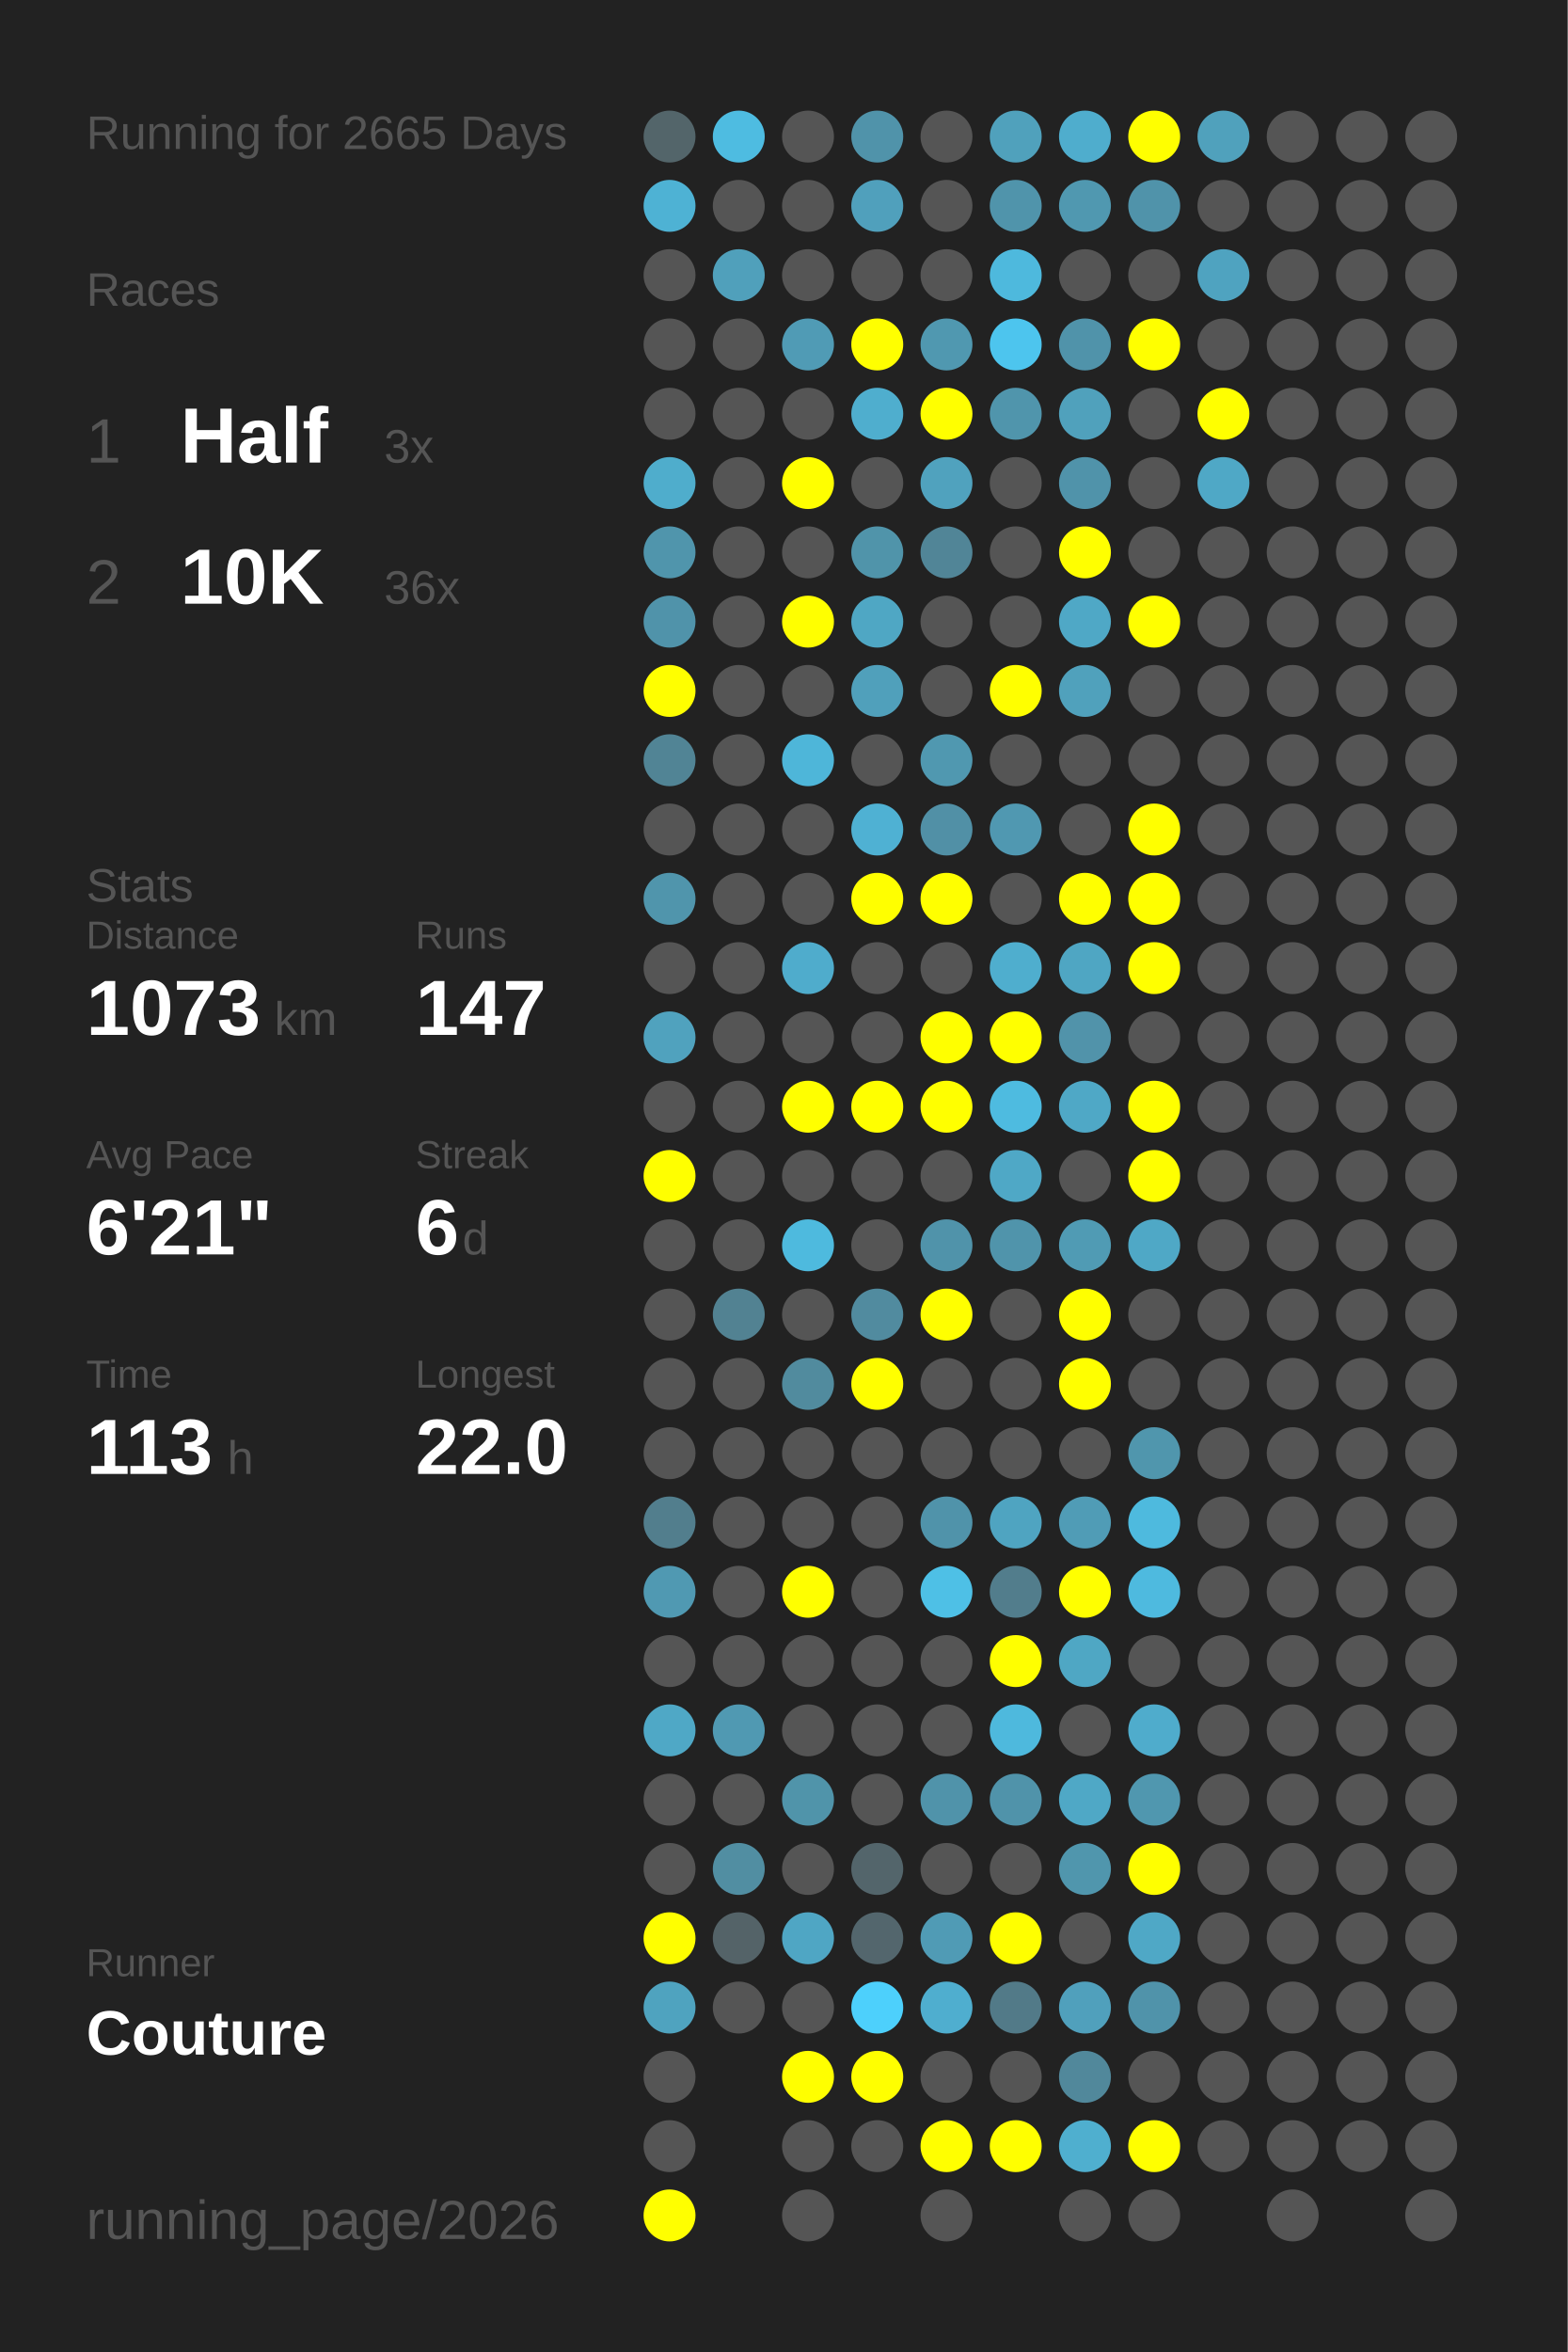
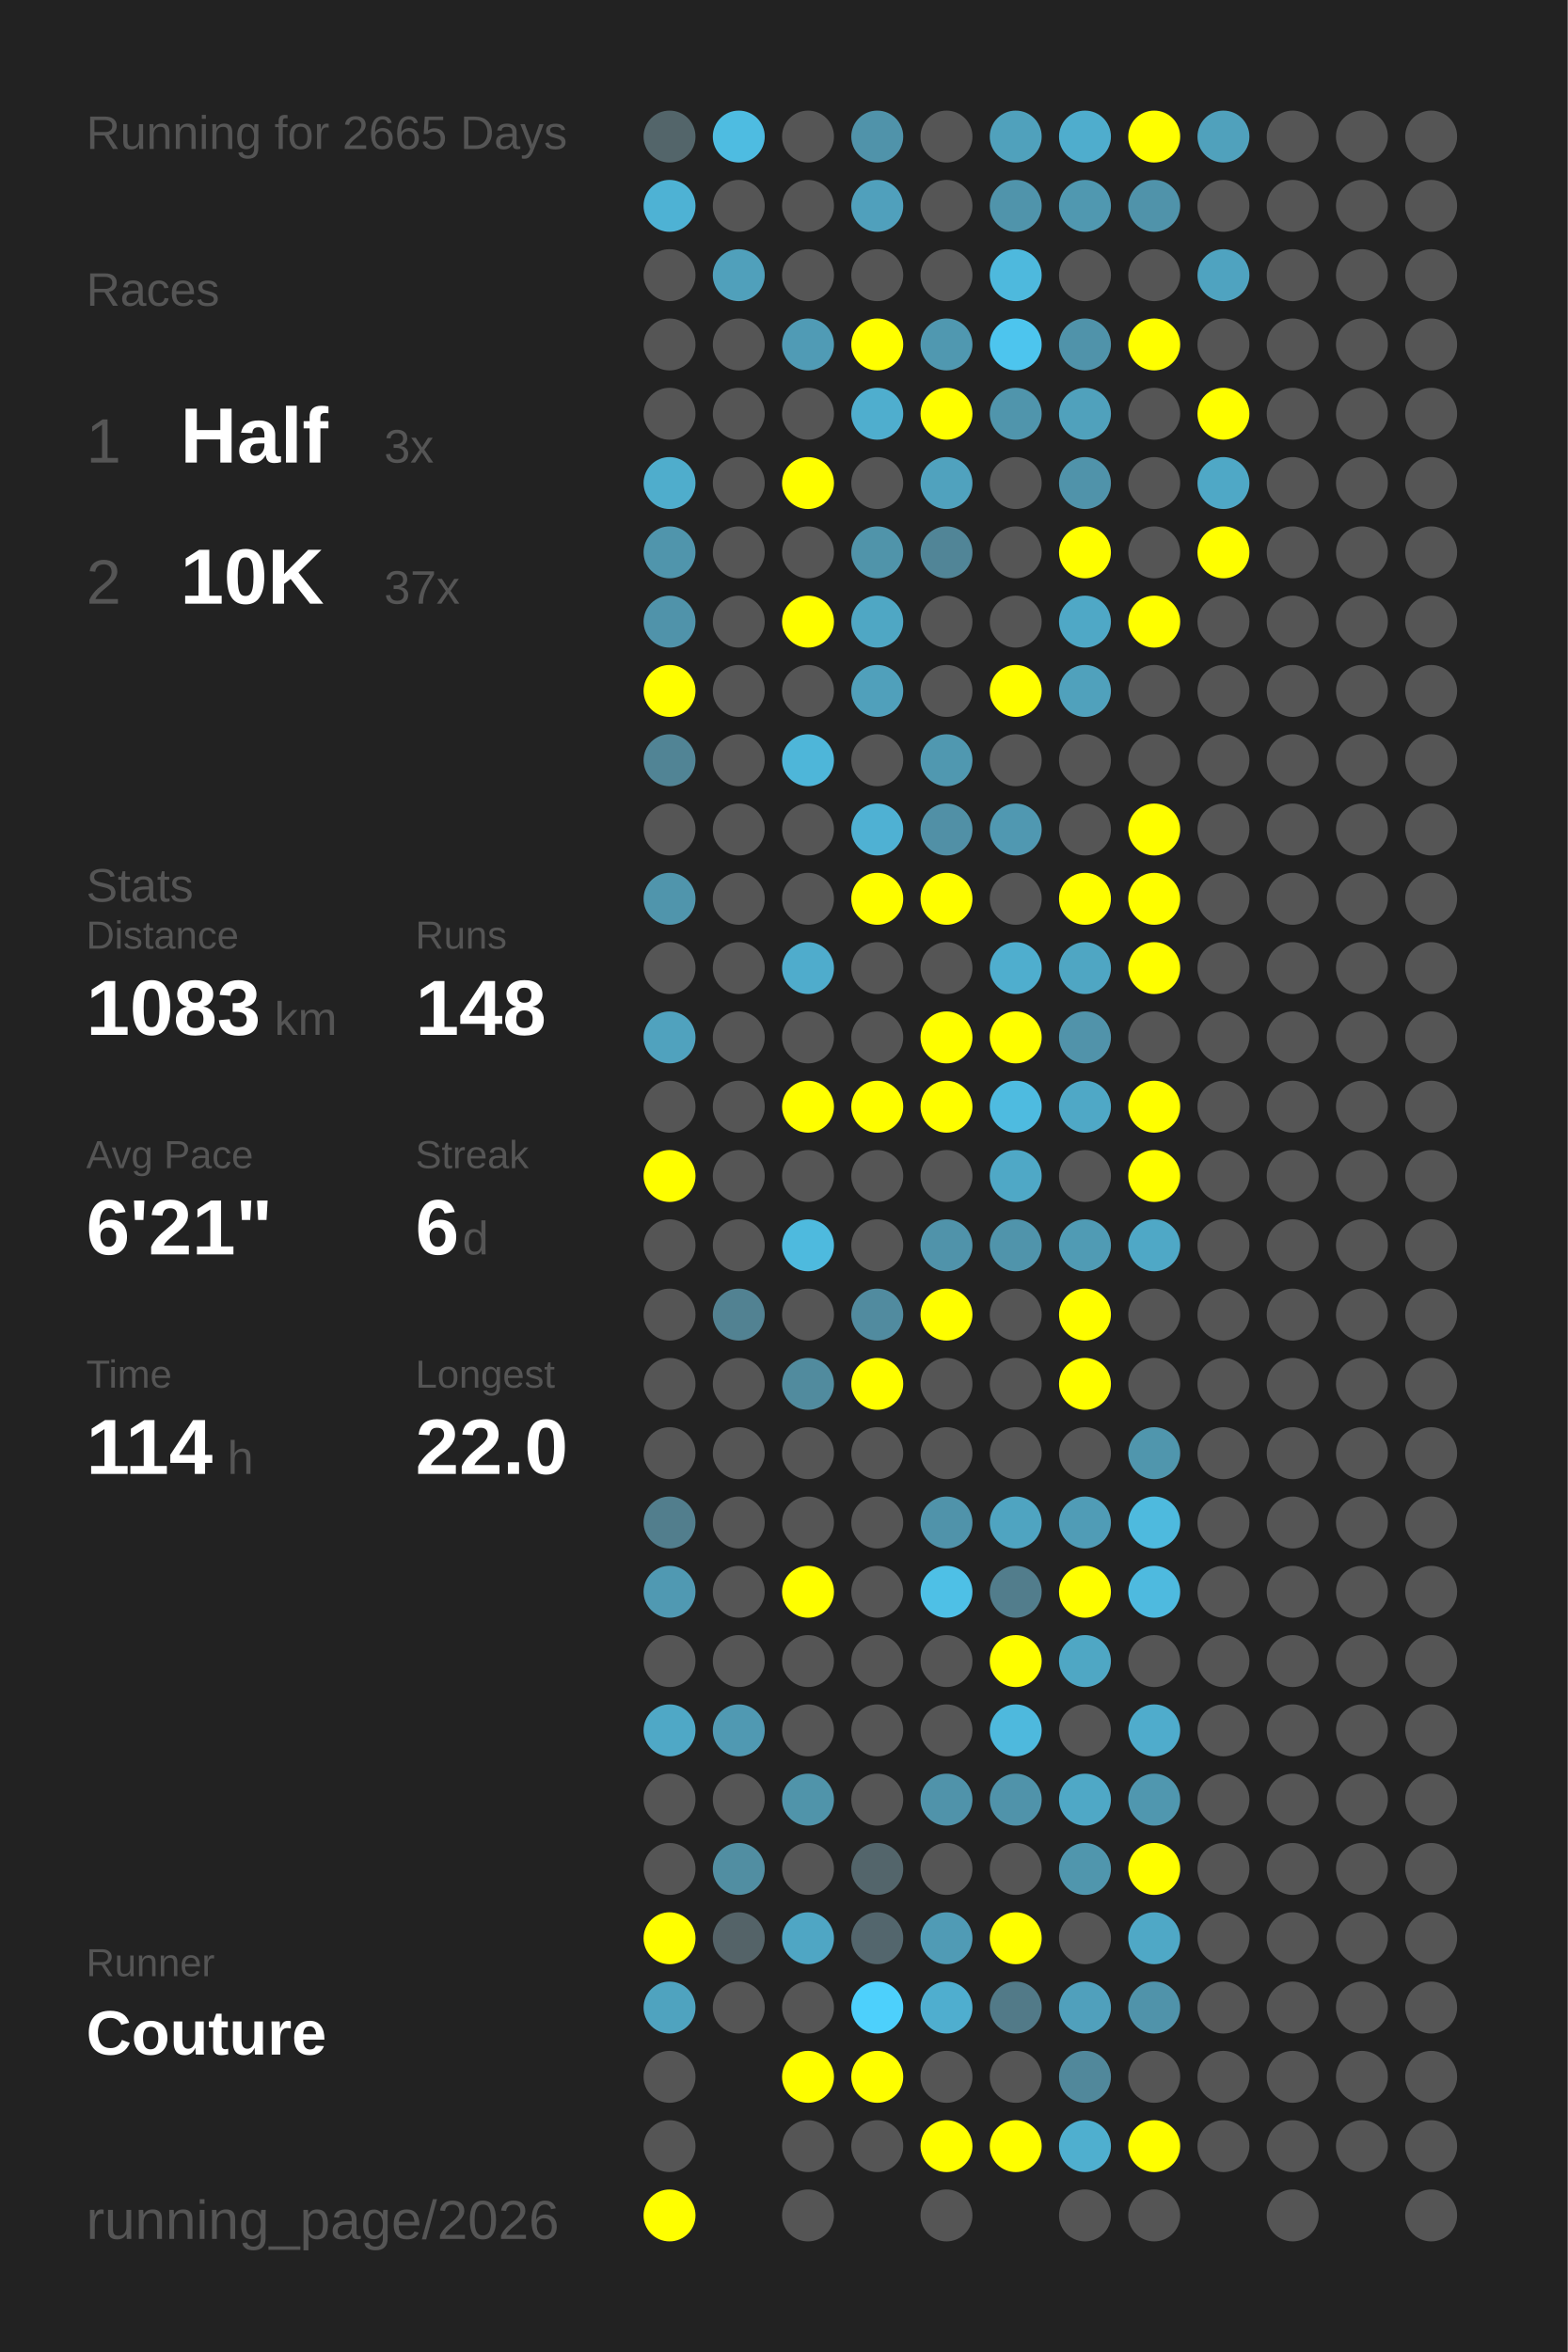
<svg xmlns="http://www.w3.org/2000/svg" baseProfile="full" height="300mm" version="1.1" viewBox="0,0,200,300" width="200mm">
  <defs />
  <rect fill="#222222" height="300" width="200" x="0" y="0" />
  <text fill="#555555" style="font-size:6px; font-family:Arial;" x="11" y="19">Running for 2665 Days</text>
  <text fill="#555555" style="font-size:6px; font-family:Arial;" x="11" y="39">Races</text>
  <text fill="#555555" style="font-size:8px; font-family:Arial;" x="11" y="59">1</text>
  <text fill="#FFFFFF" style="font-size:10px; font-family:Arial; font-weight:bold;" x="23" y="59">Half</text>
  <text fill="#555555" style="font-size:6px; font-family:Arial;" x="49" y="59">3x</text>
  <text fill="#555555" style="font-size:8px; font-family:Arial;" x="11" y="77">2</text>
  <text fill="#FFFFFF" style="font-size:10px; font-family:Arial; font-weight:bold;" x="23" y="77">10K</text>
-   <text fill="#555555" style="font-size:6px; font-family:Arial;" x="49" y="77">36x</text>
+   <text fill="#555555" style="font-size:6px; font-family:Arial;" x="49" y="77">37x</text>
  <text fill="#555555" style="font-size:6px; font-family:Arial;" x="11" y="115">Stats</text>
  <text fill="#555555" style="font-size:5px; font-family:Arial;" x="11" y="121">Distance</text>
-   <text fill="#FFFFFF" style="font-size:10px; font-family:Arial; font-weight:bold;" x="11" y="132">1073</text>
+   <text fill="#FFFFFF" style="font-size:10px; font-family:Arial; font-weight:bold;" x="11" y="132">1083</text>
  <text fill="#555555" style="font-size:6px; font-family:Arial;" x="35" y="132">km</text>
  <text fill="#555555" style="font-size:5px; font-family:Arial;" x="53" y="121">Runs</text>
-   <text fill="#FFFFFF" style="font-size:10px; font-family:Arial; font-weight:bold;" x="53" y="132">147</text>
+   <text fill="#FFFFFF" style="font-size:10px; font-family:Arial; font-weight:bold;" x="53" y="132">148</text>
  <text fill="#555555" style="font-size:5px; font-family:Arial;" x="11" y="149">Avg Pace</text>
  <text fill="#FFFFFF" style="font-size:10px; font-family:Arial; font-weight:bold;" x="11" y="160">6'21"</text>
  <text fill="#555555" style="font-size:5px; font-family:Arial;" x="53" y="149">Streak</text>
  <text fill="#FFFFFF" style="font-size:10px; font-family:Arial; font-weight:bold;" x="53" y="160">6</text>
  <text fill="#555555" style="font-size:6px; font-family:Arial;" x="59" y="160">d</text>
  <text fill="#555555" style="font-size:5px; font-family:Arial;" x="11" y="177">Time</text>
-   <text fill="#FFFFFF" style="font-size:10px; font-family:Arial; font-weight:bold;" x="11" y="188">113</text>
+   <text fill="#FFFFFF" style="font-size:10px; font-family:Arial; font-weight:bold;" x="11" y="188">114</text>
  <text fill="#555555" style="font-size:6px; font-family:Arial;" x="29" y="188">h</text>
  <text fill="#555555" style="font-size:5px; font-family:Arial;" x="53" y="177">Longest</text>
  <text fill="#FFFFFF" style="font-size:10px; font-family:Arial; font-weight:bold;" x="53" y="188">22.0</text>
  <text fill="#555555" style="font-size:5px; font-family:Arial;" x="11" y="252.065">Runner</text>
  <text fill="#FFFFFF" style="font-size:8px; font-family:Arial; font-weight:bold;" x="11" y="262.065">Couture</text>
  <text fill="#555555" style="font-size:7px; font-family:Arial;" x="11" y="285.581">running_page/2026</text>
  <circle cx="85.417" cy="17.419" fill="#53656a" r="3.312" />
  <circle cx="85.417" cy="26.258" fill="#4eb2d4" r="3.312" />
  <circle cx="85.417" cy="35.097" fill="#555555" r="3.312" />
  <circle cx="85.417" cy="43.935" fill="#555555" r="3.312" />
  <circle cx="85.417" cy="52.774" fill="#555555" r="3.312" />
  <circle cx="85.417" cy="61.613" fill="#4fadcc" r="3.312" />
  <circle cx="85.417" cy="70.452" fill="#5095ac" r="3.312" />
  <circle cx="85.417" cy="79.29" fill="#5093aa" r="3.312" />
  <circle cx="85.417" cy="88.129" fill="#FFFF00" r="3.312" />
  <circle cx="85.417" cy="96.968" fill="#518495" r="3.312" />
  <circle cx="85.417" cy="105.806" fill="#555555" r="3.312" />
  <circle cx="85.417" cy="114.645" fill="#5095ac" r="3.312" />
  <circle cx="85.417" cy="123.484" fill="#555555" r="3.312" />
  <circle cx="85.417" cy="132.323" fill="#50a2be" r="3.312" />
  <circle cx="85.417" cy="141.161" fill="#555555" r="3.312" />
  <circle cx="85.417" cy="150" fill="#FFFF00" r="3.312" />
  <circle cx="85.417" cy="158.839" fill="#555555" r="3.312" />
  <circle cx="85.417" cy="167.677" fill="#555555" r="3.312" />
  <circle cx="85.417" cy="176.516" fill="#555555" r="3.312" />
  <circle cx="85.417" cy="185.355" fill="#555555" r="3.312" />
  <circle cx="85.417" cy="194.194" fill="#527e8d" r="3.312" />
  <circle cx="85.417" cy="203.032" fill="#5099b2" r="3.312" />
  <circle cx="85.417" cy="211.871" fill="#555555" r="3.312" />
  <circle cx="85.417" cy="220.71" fill="#4fa8c6" r="3.312" />
  <circle cx="85.417" cy="229.548" fill="#555555" r="3.312" />
  <circle cx="85.417" cy="238.387" fill="#555555" r="3.312" />
  <circle cx="85.417" cy="247.226" fill="#FFFF00" r="3.312" />
  <circle cx="85.417" cy="256.065" fill="#4fa3bf" r="3.312" />
  <circle cx="85.417" cy="264.903" fill="#555555" r="3.312" />
  <circle cx="85.417" cy="273.742" fill="#555555" r="3.312" />
  <circle cx="85.417" cy="282.581" fill="#FFFF00" r="3.312" />
  <circle cx="94.25" cy="17.419" fill="#4ebce1" r="3.312" />
  <circle cx="94.25" cy="26.258" fill="#555555" r="3.312" />
  <circle cx="94.25" cy="35.097" fill="#50a0bb" r="3.312" />
  <circle cx="94.25" cy="43.935" fill="#555555" r="3.312" />
  <circle cx="94.25" cy="52.774" fill="#555555" r="3.312" />
  <circle cx="94.25" cy="61.613" fill="#555555" r="3.312" />
  <circle cx="94.25" cy="70.452" fill="#555555" r="3.312" />
  <circle cx="94.25" cy="79.29" fill="#555555" r="3.312" />
  <circle cx="94.25" cy="88.129" fill="#555555" r="3.312" />
  <circle cx="94.25" cy="96.968" fill="#555555" r="3.312" />
  <circle cx="94.25" cy="105.806" fill="#555555" r="3.312" />
  <circle cx="94.25" cy="114.645" fill="#555555" r="3.312" />
  <circle cx="94.25" cy="123.484" fill="#555555" r="3.312" />
  <circle cx="94.25" cy="132.323" fill="#555555" r="3.312" />
  <circle cx="94.25" cy="141.161" fill="#555555" r="3.312" />
  <circle cx="94.25" cy="150" fill="#555555" r="3.312" />
  <circle cx="94.25" cy="158.839" fill="#555555" r="3.312" />
  <circle cx="94.25" cy="167.677" fill="#528292" r="3.312" />
  <circle cx="94.25" cy="176.516" fill="#555555" r="3.312" />
  <circle cx="94.25" cy="185.355" fill="#555555" r="3.312" />
  <circle cx="94.25" cy="194.194" fill="#555555" r="3.312" />
  <circle cx="94.25" cy="203.032" fill="#555555" r="3.312" />
  <circle cx="94.25" cy="211.871" fill="#555555" r="3.312" />
  <circle cx="94.25" cy="220.71" fill="#5099b2" r="3.312" />
  <circle cx="94.25" cy="229.548" fill="#555555" r="3.312" />
  <circle cx="94.25" cy="238.387" fill="#518ea2" r="3.312" />
  <circle cx="94.25" cy="247.226" fill="#546368" r="3.312" />
  <circle cx="94.25" cy="256.065" fill="#555555" r="3.312" />
  <circle cx="103.083" cy="17.419" fill="#555555" r="3.312" />
  <circle cx="103.083" cy="26.258" fill="#555555" r="3.312" />
  <circle cx="103.083" cy="35.097" fill="#555555" r="3.312" />
  <circle cx="103.083" cy="43.935" fill="#509bb5" r="3.312" />
  <circle cx="103.083" cy="52.774" fill="#555555" r="3.312" />
  <circle cx="103.083" cy="61.613" fill="#FFFF00" r="3.312" />
  <circle cx="103.083" cy="70.452" fill="#555555" r="3.312" />
  <circle cx="103.083" cy="79.29" fill="#FFFF00" r="3.312" />
  <circle cx="103.083" cy="88.129" fill="#555555" r="3.312" />
  <circle cx="103.083" cy="96.968" fill="#4eb6d9" r="3.312" />
  <circle cx="103.083" cy="105.806" fill="#555555" r="3.312" />
  <circle cx="103.083" cy="114.645" fill="#555555" r="3.312" />
  <circle cx="103.083" cy="123.484" fill="#4faccc" r="3.312" />
  <circle cx="103.083" cy="132.323" fill="#555555" r="3.312" />
  <circle cx="103.083" cy="141.161" fill="#FFFF00" r="3.312" />
  <circle cx="103.083" cy="150" fill="#555555" r="3.312" />
  <circle cx="103.083" cy="158.839" fill="#4ebade" r="3.312" />
  <circle cx="103.083" cy="167.677" fill="#555555" r="3.312" />
  <circle cx="103.083" cy="176.516" fill="#518b9e" r="3.312" />
  <circle cx="103.083" cy="185.355" fill="#555555" r="3.312" />
  <circle cx="103.083" cy="194.194" fill="#555555" r="3.312" />
  <circle cx="103.083" cy="203.032" fill="#FFFF00" r="3.312" />
  <circle cx="103.083" cy="211.871" fill="#555555" r="3.312" />
  <circle cx="103.083" cy="220.71" fill="#555555" r="3.312" />
  <circle cx="103.083" cy="229.548" fill="#5094aa" r="3.312" />
  <circle cx="103.083" cy="238.387" fill="#555555" r="3.312" />
  <circle cx="103.083" cy="247.226" fill="#4fa6c4" r="3.312" />
  <circle cx="103.083" cy="256.065" fill="#555555" r="3.312" />
  <circle cx="103.083" cy="264.903" fill="#FFFF00" r="3.312" />
  <circle cx="103.083" cy="273.742" fill="#555555" r="3.312" />
  <circle cx="103.083" cy="282.581" fill="#555555" r="3.312" />
  <circle cx="111.917" cy="17.419" fill="#5093aa" r="3.312" />
  <circle cx="111.917" cy="26.258" fill="#50a0bc" r="3.312" />
  <circle cx="111.917" cy="35.097" fill="#555555" r="3.312" />
  <circle cx="111.917" cy="43.935" fill="#FFFF00" r="3.312" />
  <circle cx="111.917" cy="52.774" fill="#4faece" r="3.312" />
  <circle cx="111.917" cy="61.613" fill="#555555" r="3.312" />
  <circle cx="111.917" cy="70.452" fill="#5094aa" r="3.312" />
  <circle cx="111.917" cy="79.29" fill="#4fa7c4" r="3.312" />
  <circle cx="111.917" cy="88.129" fill="#50a0bb" r="3.312" />
  <circle cx="111.917" cy="96.968" fill="#555555" r="3.312" />
  <circle cx="111.917" cy="105.806" fill="#4fb1d3" r="3.312" />
  <circle cx="111.917" cy="114.645" fill="#FFFF00" r="3.312" />
  <circle cx="111.917" cy="123.484" fill="#555555" r="3.312" />
  <circle cx="111.917" cy="132.323" fill="#555555" r="3.312" />
  <circle cx="111.917" cy="141.161" fill="#FFFF00" r="3.312" />
  <circle cx="111.917" cy="150" fill="#555555" r="3.312" />
  <circle cx="111.917" cy="158.839" fill="#555555" r="3.312" />
  <circle cx="111.917" cy="167.677" fill="#518b9f" r="3.312" />
  <circle cx="111.917" cy="176.516" fill="#FFFF00" r="3.312" />
  <circle cx="111.917" cy="185.355" fill="#555555" r="3.312" />
  <circle cx="111.917" cy="194.194" fill="#555555" r="3.312" />
  <circle cx="111.917" cy="203.032" fill="#555555" r="3.312" />
  <circle cx="111.917" cy="211.871" fill="#555555" r="3.312" />
  <circle cx="111.917" cy="220.71" fill="#555555" r="3.312" />
  <circle cx="111.917" cy="229.548" fill="#555555" r="3.312" />
  <circle cx="111.917" cy="238.387" fill="#53656b" r="3.312" />
  <circle cx="111.917" cy="247.226" fill="#53666d" r="3.312" />
  <circle cx="111.917" cy="256.065" fill="#4dd0fc" r="3.312" />
  <circle cx="111.917" cy="264.903" fill="#FFFF00" r="3.312" />
  <circle cx="111.917" cy="273.742" fill="#555555" r="3.312" />
  <circle cx="120.75" cy="17.419" fill="#555555" r="3.312" />
  <circle cx="120.75" cy="26.258" fill="#555555" r="3.312" />
  <circle cx="120.75" cy="35.097" fill="#555555" r="3.312" />
  <circle cx="120.75" cy="43.935" fill="#5098b0" r="3.312" />
  <circle cx="120.75" cy="52.774" fill="#FFFF00" r="3.312" />
  <circle cx="120.75" cy="61.613" fill="#50a2be" r="3.312" />
  <circle cx="120.75" cy="70.452" fill="#518597" r="3.312" />
  <circle cx="120.75" cy="79.29" fill="#555555" r="3.312" />
  <circle cx="120.75" cy="88.129" fill="#555555" r="3.312" />
  <circle cx="120.75" cy="96.968" fill="#5098b0" r="3.312" />
  <circle cx="120.75" cy="105.806" fill="#5190a6" r="3.312" />
  <circle cx="120.75" cy="114.645" fill="#FFFF00" r="3.312" />
  <circle cx="120.75" cy="123.484" fill="#555555" r="3.312" />
  <circle cx="120.75" cy="132.323" fill="#FFFF00" r="3.312" />
  <circle cx="120.75" cy="141.161" fill="#FFFF00" r="3.312" />
  <circle cx="120.75" cy="150" fill="#555555" r="3.312" />
  <circle cx="120.75" cy="158.839" fill="#5093aa" r="3.312" />
  <circle cx="120.75" cy="167.677" fill="#FFFF00" r="3.312" />
  <circle cx="120.75" cy="176.516" fill="#555555" r="3.312" />
  <circle cx="120.75" cy="185.355" fill="#555555" r="3.312" />
  <circle cx="120.75" cy="194.194" fill="#5093aa" r="3.312" />
  <circle cx="120.75" cy="203.032" fill="#4ec0e6" r="3.312" />
  <circle cx="120.75" cy="211.871" fill="#555555" r="3.312" />
  <circle cx="120.75" cy="220.71" fill="#555555" r="3.312" />
  <circle cx="120.75" cy="229.548" fill="#5093aa" r="3.312" />
  <circle cx="120.75" cy="238.387" fill="#555555" r="3.312" />
  <circle cx="120.75" cy="247.226" fill="#509bb5" r="3.312" />
  <circle cx="120.75" cy="256.065" fill="#4faecf" r="3.312" />
  <circle cx="120.75" cy="264.903" fill="#555555" r="3.312" />
  <circle cx="120.75" cy="273.742" fill="#FFFF00" r="3.312" />
  <circle cx="120.75" cy="282.581" fill="#555555" r="3.312" />
  <circle cx="129.583" cy="17.419" fill="#50a1bc" r="3.312" />
  <circle cx="129.583" cy="26.258" fill="#5094ab" r="3.312" />
  <circle cx="129.583" cy="35.097" fill="#4eb9dd" r="3.312" />
  <circle cx="129.583" cy="43.935" fill="#4dc5ee" r="3.312" />
  <circle cx="129.583" cy="52.774" fill="#5095ac" r="3.312" />
  <circle cx="129.583" cy="61.613" fill="#555555" r="3.312" />
  <circle cx="129.583" cy="70.452" fill="#555555" r="3.312" />
  <circle cx="129.583" cy="79.29" fill="#555555" r="3.312" />
  <circle cx="129.583" cy="88.129" fill="#FFFF00" r="3.312" />
  <circle cx="129.583" cy="96.968" fill="#555555" r="3.312" />
  <circle cx="129.583" cy="105.806" fill="#5098b1" r="3.312" />
  <circle cx="129.583" cy="114.645" fill="#555555" r="3.312" />
  <circle cx="129.583" cy="123.484" fill="#4faece" r="3.312" />
  <circle cx="129.583" cy="132.323" fill="#FFFF00" r="3.312" />
  <circle cx="129.583" cy="141.161" fill="#4ebbe0" r="3.312" />
  <circle cx="129.583" cy="150" fill="#4fa8c6" r="3.312" />
  <circle cx="129.583" cy="158.839" fill="#5094ab" r="3.312" />
  <circle cx="129.583" cy="167.677" fill="#555555" r="3.312" />
  <circle cx="129.583" cy="176.516" fill="#555555" r="3.312" />
  <circle cx="129.583" cy="185.355" fill="#555555" r="3.312" />
  <circle cx="129.583" cy="194.194" fill="#4fa4c1" r="3.312" />
  <circle cx="129.583" cy="203.032" fill="#527d8c" r="3.312" />
  <circle cx="129.583" cy="211.871" fill="#FFFF00" r="3.312" />
  <circle cx="129.583" cy="220.71" fill="#4eb9dd" r="3.312" />
  <circle cx="129.583" cy="229.548" fill="#5093aa" r="3.312" />
  <circle cx="129.583" cy="238.387" fill="#555555" r="3.312" />
  <circle cx="129.583" cy="247.226" fill="#FFFF00" r="3.312" />
  <circle cx="129.583" cy="256.065" fill="#527a88" r="3.312" />
  <circle cx="129.583" cy="264.903" fill="#555555" r="3.312" />
  <circle cx="129.583" cy="273.742" fill="#FFFF00" r="3.312" />
  <circle cx="138.417" cy="17.419" fill="#4fadcd" r="3.312" />
  <circle cx="138.417" cy="26.258" fill="#5098b0" r="3.312" />
  <circle cx="138.417" cy="35.097" fill="#555555" r="3.312" />
  <circle cx="138.417" cy="43.935" fill="#5093aa" r="3.312" />
  <circle cx="138.417" cy="52.774" fill="#50a1bc" r="3.312" />
  <circle cx="138.417" cy="61.613" fill="#5093aa" r="3.312" />
  <circle cx="138.417" cy="70.452" fill="#FFFF00" r="3.312" />
  <circle cx="138.417" cy="79.29" fill="#4fa8c6" r="3.312" />
  <circle cx="138.417" cy="88.129" fill="#50a1bc" r="3.312" />
  <circle cx="138.417" cy="96.968" fill="#555555" r="3.312" />
  <circle cx="138.417" cy="105.806" fill="#555555" r="3.312" />
  <circle cx="138.417" cy="114.645" fill="#FFFF00" r="3.312" />
  <circle cx="138.417" cy="123.484" fill="#4fa6c3" r="3.312" />
  <circle cx="138.417" cy="132.323" fill="#5193aa" r="3.312" />
  <circle cx="138.417" cy="141.161" fill="#4fa8c6" r="3.312" />
  <circle cx="138.417" cy="150" fill="#555555" r="3.312" />
  <circle cx="138.417" cy="158.839" fill="#509bb4" r="3.312" />
  <circle cx="138.417" cy="167.677" fill="#FFFF00" r="3.312" />
  <circle cx="138.417" cy="176.516" fill="#FFFF00" r="3.312" />
  <circle cx="138.417" cy="185.355" fill="#555555" r="3.312" />
  <circle cx="138.417" cy="194.194" fill="#509cb6" r="3.312" />
  <circle cx="138.417" cy="203.032" fill="#FFFF00" r="3.312" />
  <circle cx="138.417" cy="211.871" fill="#4fa7c4" r="3.312" />
  <circle cx="138.417" cy="220.71" fill="#555555" r="3.312" />
  <circle cx="138.417" cy="229.548" fill="#4fa8c6" r="3.312" />
  <circle cx="138.417" cy="238.387" fill="#5096ad" r="3.312" />
  <circle cx="138.417" cy="247.226" fill="#555555" r="3.312" />
  <circle cx="138.417" cy="256.065" fill="#50a0bc" r="3.312" />
  <circle cx="138.417" cy="264.903" fill="#51889b" r="3.312" />
  <circle cx="138.417" cy="273.742" fill="#4fafcf" r="3.312" />
  <circle cx="138.417" cy="282.581" fill="#555555" r="3.312" />
  <circle cx="147.25" cy="17.419" fill="#FFFF00" r="3.312" />
  <circle cx="147.25" cy="26.258" fill="#5093aa" r="3.312" />
  <circle cx="147.25" cy="35.097" fill="#555555" r="3.312" />
  <circle cx="147.25" cy="43.935" fill="#FFFF00" r="3.312" />
  <circle cx="147.25" cy="52.774" fill="#555555" r="3.312" />
  <circle cx="147.25" cy="61.613" fill="#555555" r="3.312" />
  <circle cx="147.25" cy="70.452" fill="#555555" r="3.312" />
  <circle cx="147.25" cy="79.29" fill="#FFFF00" r="3.312" />
  <circle cx="147.25" cy="88.129" fill="#555555" r="3.312" />
  <circle cx="147.25" cy="96.968" fill="#555555" r="3.312" />
  <circle cx="147.25" cy="105.806" fill="#FFFF00" r="3.312" />
  <circle cx="147.25" cy="114.645" fill="#FFFF00" r="3.312" />
  <circle cx="147.25" cy="123.484" fill="#FFFF00" r="3.312" />
  <circle cx="147.25" cy="132.323" fill="#555555" r="3.312" />
  <circle cx="147.25" cy="141.161" fill="#FFFF00" r="3.312" />
  <circle cx="147.25" cy="150" fill="#FFFF00" r="3.312" />
  <circle cx="147.25" cy="158.839" fill="#4fa8c6" r="3.312" />
  <circle cx="147.25" cy="167.677" fill="#555555" r="3.312" />
  <circle cx="147.25" cy="176.516" fill="#555555" r="3.312" />
  <circle cx="147.25" cy="185.355" fill="#5096ad" r="3.312" />
  <circle cx="147.25" cy="194.194" fill="#4ebade" r="3.312" />
  <circle cx="147.25" cy="203.032" fill="#4ebadf" r="3.312" />
  <circle cx="147.25" cy="211.871" fill="#555555" r="3.312" />
  <circle cx="147.25" cy="220.71" fill="#4faccc" r="3.312" />
  <circle cx="147.25" cy="229.548" fill="#5097af" r="3.312" />
  <circle cx="147.25" cy="238.387" fill="#FFFF00" r="3.312" />
  <circle cx="147.25" cy="247.226" fill="#4fa8c6" r="3.312" />
  <circle cx="147.25" cy="256.065" fill="#5093aa" r="3.312" />
  <circle cx="147.25" cy="264.903" fill="#555555" r="3.312" />
  <circle cx="147.25" cy="273.742" fill="#FFFF00" r="3.312" />
  <circle cx="147.25" cy="282.581" fill="#555555" r="3.312" />
  <circle cx="156.083" cy="17.419" fill="#50a1bc" r="3.312" />
  <circle cx="156.083" cy="26.258" fill="#555555" r="3.312" />
  <circle cx="156.083" cy="35.097" fill="#4fa3c0" r="3.312" />
  <circle cx="156.083" cy="43.935" fill="#555555" r="3.312" />
  <circle cx="156.083" cy="52.774" fill="#FFFF00" r="3.312" />
  <circle cx="156.083" cy="61.613" fill="#4fa8c6" r="3.312" />
-   <circle cx="156.083" cy="70.452" fill="#555555" r="3.312" />
+   <circle cx="156.083" cy="70.452" fill="#FFFF00" r="3.312" />
  <circle cx="156.083" cy="79.29" fill="#555555" r="3.312" />
  <circle cx="156.083" cy="88.129" fill="#555555" r="3.312" />
  <circle cx="156.083" cy="96.968" fill="#555555" r="3.312" />
  <circle cx="156.083" cy="105.806" fill="#555555" r="3.312" />
  <circle cx="156.083" cy="114.645" fill="#555555" r="3.312" />
  <circle cx="156.083" cy="123.484" fill="#555555" r="3.312" />
  <circle cx="156.083" cy="132.323" fill="#555555" r="3.312" />
  <circle cx="156.083" cy="141.161" fill="#555555" r="3.312" />
  <circle cx="156.083" cy="150" fill="#555555" r="3.312" />
  <circle cx="156.083" cy="158.839" fill="#555555" r="3.312" />
  <circle cx="156.083" cy="167.677" fill="#555555" r="3.312" />
  <circle cx="156.083" cy="176.516" fill="#555555" r="3.312" />
  <circle cx="156.083" cy="185.355" fill="#555555" r="3.312" />
  <circle cx="156.083" cy="194.194" fill="#555555" r="3.312" />
  <circle cx="156.083" cy="203.032" fill="#555555" r="3.312" />
  <circle cx="156.083" cy="211.871" fill="#555555" r="3.312" />
  <circle cx="156.083" cy="220.71" fill="#555555" r="3.312" />
  <circle cx="156.083" cy="229.548" fill="#555555" r="3.312" />
  <circle cx="156.083" cy="238.387" fill="#555555" r="3.312" />
  <circle cx="156.083" cy="247.226" fill="#555555" r="3.312" />
  <circle cx="156.083" cy="256.065" fill="#555555" r="3.312" />
  <circle cx="156.083" cy="264.903" fill="#555555" r="3.312" />
  <circle cx="156.083" cy="273.742" fill="#555555" r="3.312" />
  <circle cx="164.917" cy="17.419" fill="#555555" r="3.312" />
  <circle cx="164.917" cy="26.258" fill="#555555" r="3.312" />
  <circle cx="164.917" cy="35.097" fill="#555555" r="3.312" />
  <circle cx="164.917" cy="43.935" fill="#555555" r="3.312" />
  <circle cx="164.917" cy="52.774" fill="#555555" r="3.312" />
  <circle cx="164.917" cy="61.613" fill="#555555" r="3.312" />
  <circle cx="164.917" cy="70.452" fill="#555555" r="3.312" />
  <circle cx="164.917" cy="79.29" fill="#555555" r="3.312" />
  <circle cx="164.917" cy="88.129" fill="#555555" r="3.312" />
  <circle cx="164.917" cy="96.968" fill="#555555" r="3.312" />
  <circle cx="164.917" cy="105.806" fill="#555555" r="3.312" />
  <circle cx="164.917" cy="114.645" fill="#555555" r="3.312" />
  <circle cx="164.917" cy="123.484" fill="#555555" r="3.312" />
  <circle cx="164.917" cy="132.323" fill="#555555" r="3.312" />
  <circle cx="164.917" cy="141.161" fill="#555555" r="3.312" />
  <circle cx="164.917" cy="150" fill="#555555" r="3.312" />
  <circle cx="164.917" cy="158.839" fill="#555555" r="3.312" />
  <circle cx="164.917" cy="167.677" fill="#555555" r="3.312" />
  <circle cx="164.917" cy="176.516" fill="#555555" r="3.312" />
  <circle cx="164.917" cy="185.355" fill="#555555" r="3.312" />
  <circle cx="164.917" cy="194.194" fill="#555555" r="3.312" />
  <circle cx="164.917" cy="203.032" fill="#555555" r="3.312" />
  <circle cx="164.917" cy="211.871" fill="#555555" r="3.312" />
  <circle cx="164.917" cy="220.71" fill="#555555" r="3.312" />
  <circle cx="164.917" cy="229.548" fill="#555555" r="3.312" />
  <circle cx="164.917" cy="238.387" fill="#555555" r="3.312" />
  <circle cx="164.917" cy="247.226" fill="#555555" r="3.312" />
  <circle cx="164.917" cy="256.065" fill="#555555" r="3.312" />
  <circle cx="164.917" cy="264.903" fill="#555555" r="3.312" />
  <circle cx="164.917" cy="273.742" fill="#555555" r="3.312" />
  <circle cx="164.917" cy="282.581" fill="#555555" r="3.312" />
  <circle cx="173.75" cy="17.419" fill="#555555" r="3.312" />
  <circle cx="173.75" cy="26.258" fill="#555555" r="3.312" />
  <circle cx="173.75" cy="35.097" fill="#555555" r="3.312" />
  <circle cx="173.75" cy="43.935" fill="#555555" r="3.312" />
  <circle cx="173.75" cy="52.774" fill="#555555" r="3.312" />
  <circle cx="173.75" cy="61.613" fill="#555555" r="3.312" />
  <circle cx="173.75" cy="70.452" fill="#555555" r="3.312" />
  <circle cx="173.75" cy="79.29" fill="#555555" r="3.312" />
  <circle cx="173.75" cy="88.129" fill="#555555" r="3.312" />
  <circle cx="173.75" cy="96.968" fill="#555555" r="3.312" />
  <circle cx="173.75" cy="105.806" fill="#555555" r="3.312" />
  <circle cx="173.75" cy="114.645" fill="#555555" r="3.312" />
  <circle cx="173.75" cy="123.484" fill="#555555" r="3.312" />
  <circle cx="173.75" cy="132.323" fill="#555555" r="3.312" />
  <circle cx="173.75" cy="141.161" fill="#555555" r="3.312" />
  <circle cx="173.75" cy="150" fill="#555555" r="3.312" />
  <circle cx="173.75" cy="158.839" fill="#555555" r="3.312" />
  <circle cx="173.75" cy="167.677" fill="#555555" r="3.312" />
  <circle cx="173.75" cy="176.516" fill="#555555" r="3.312" />
  <circle cx="173.75" cy="185.355" fill="#555555" r="3.312" />
  <circle cx="173.75" cy="194.194" fill="#555555" r="3.312" />
  <circle cx="173.75" cy="203.032" fill="#555555" r="3.312" />
  <circle cx="173.75" cy="211.871" fill="#555555" r="3.312" />
  <circle cx="173.75" cy="220.71" fill="#555555" r="3.312" />
  <circle cx="173.75" cy="229.548" fill="#555555" r="3.312" />
  <circle cx="173.75" cy="238.387" fill="#555555" r="3.312" />
  <circle cx="173.75" cy="247.226" fill="#555555" r="3.312" />
  <circle cx="173.75" cy="256.065" fill="#555555" r="3.312" />
  <circle cx="173.75" cy="264.903" fill="#555555" r="3.312" />
  <circle cx="173.75" cy="273.742" fill="#555555" r="3.312" />
  <circle cx="182.583" cy="17.419" fill="#555555" r="3.312" />
  <circle cx="182.583" cy="26.258" fill="#555555" r="3.312" />
  <circle cx="182.583" cy="35.097" fill="#555555" r="3.312" />
  <circle cx="182.583" cy="43.935" fill="#555555" r="3.312" />
  <circle cx="182.583" cy="52.774" fill="#555555" r="3.312" />
  <circle cx="182.583" cy="61.613" fill="#555555" r="3.312" />
  <circle cx="182.583" cy="70.452" fill="#555555" r="3.312" />
  <circle cx="182.583" cy="79.29" fill="#555555" r="3.312" />
  <circle cx="182.583" cy="88.129" fill="#555555" r="3.312" />
  <circle cx="182.583" cy="96.968" fill="#555555" r="3.312" />
  <circle cx="182.583" cy="105.806" fill="#555555" r="3.312" />
  <circle cx="182.583" cy="114.645" fill="#555555" r="3.312" />
  <circle cx="182.583" cy="123.484" fill="#555555" r="3.312" />
  <circle cx="182.583" cy="132.323" fill="#555555" r="3.312" />
  <circle cx="182.583" cy="141.161" fill="#555555" r="3.312" />
  <circle cx="182.583" cy="150" fill="#555555" r="3.312" />
  <circle cx="182.583" cy="158.839" fill="#555555" r="3.312" />
  <circle cx="182.583" cy="167.677" fill="#555555" r="3.312" />
  <circle cx="182.583" cy="176.516" fill="#555555" r="3.312" />
  <circle cx="182.583" cy="185.355" fill="#555555" r="3.312" />
  <circle cx="182.583" cy="194.194" fill="#555555" r="3.312" />
  <circle cx="182.583" cy="203.032" fill="#555555" r="3.312" />
  <circle cx="182.583" cy="211.871" fill="#555555" r="3.312" />
  <circle cx="182.583" cy="220.71" fill="#555555" r="3.312" />
  <circle cx="182.583" cy="229.548" fill="#555555" r="3.312" />
  <circle cx="182.583" cy="238.387" fill="#555555" r="3.312" />
  <circle cx="182.583" cy="247.226" fill="#555555" r="3.312" />
  <circle cx="182.583" cy="256.065" fill="#555555" r="3.312" />
  <circle cx="182.583" cy="264.903" fill="#555555" r="3.312" />
  <circle cx="182.583" cy="273.742" fill="#555555" r="3.312" />
  <circle cx="182.583" cy="282.581" fill="#555555" r="3.312" />
</svg>
